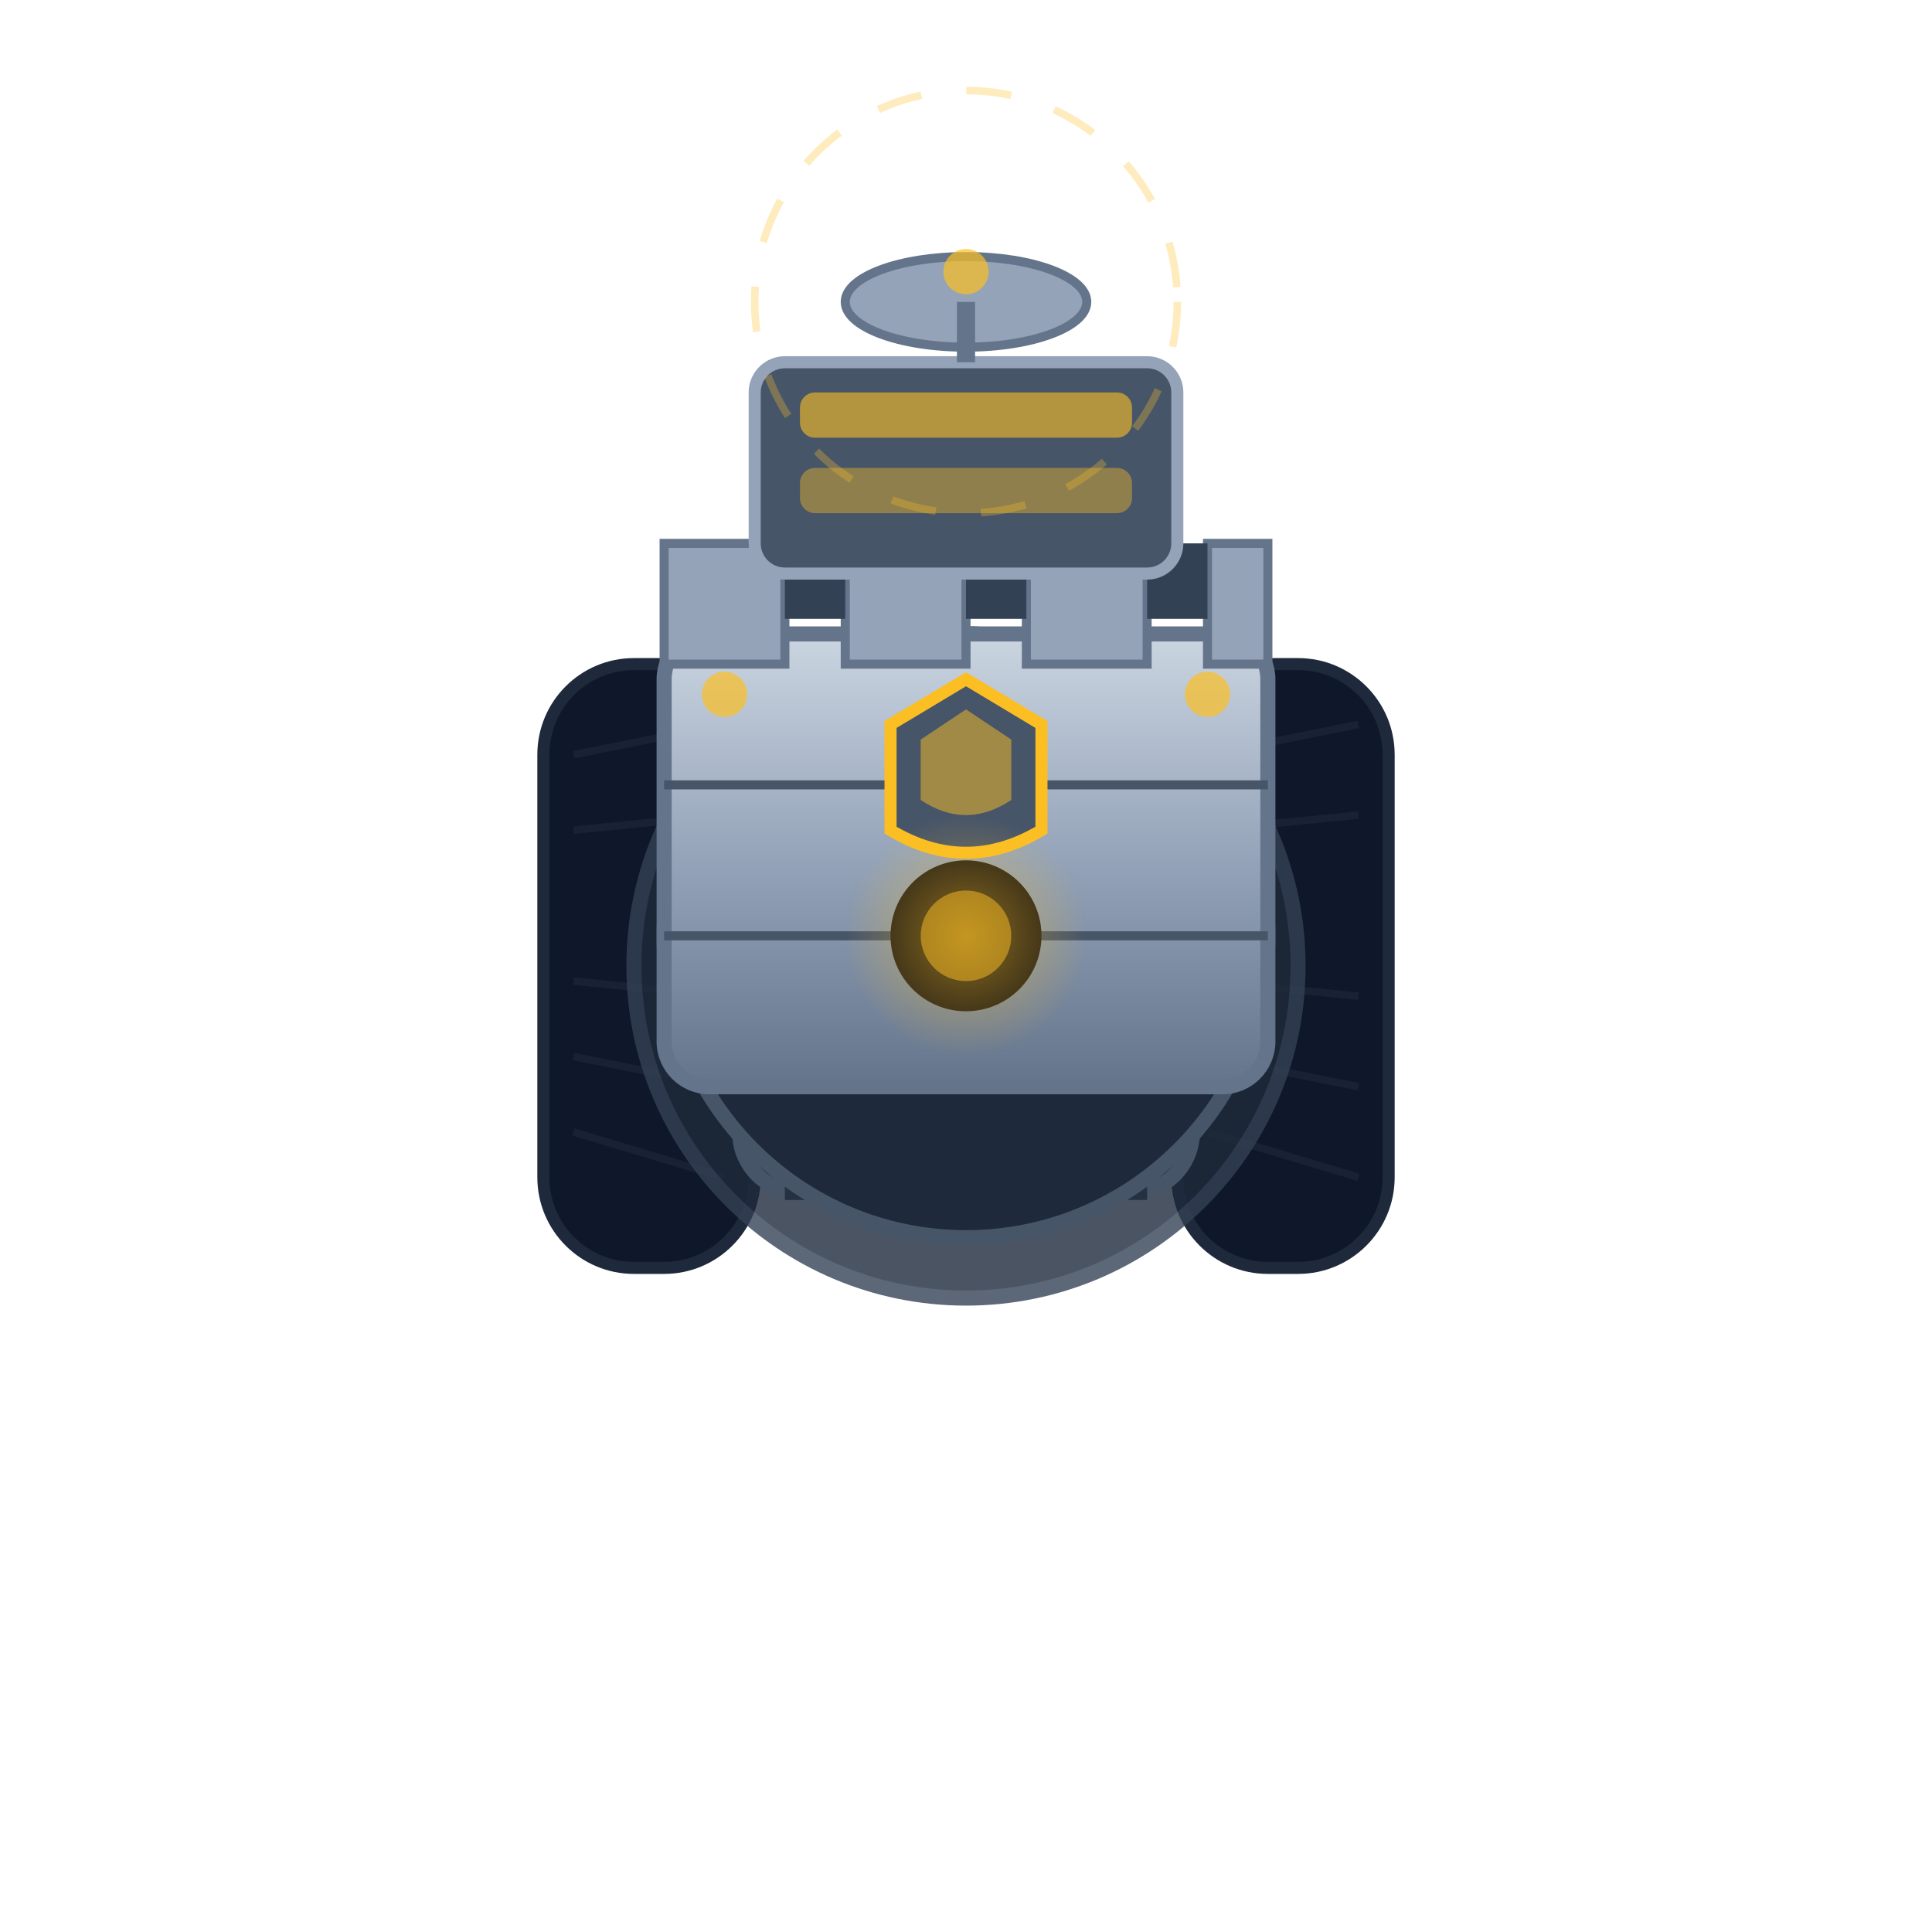
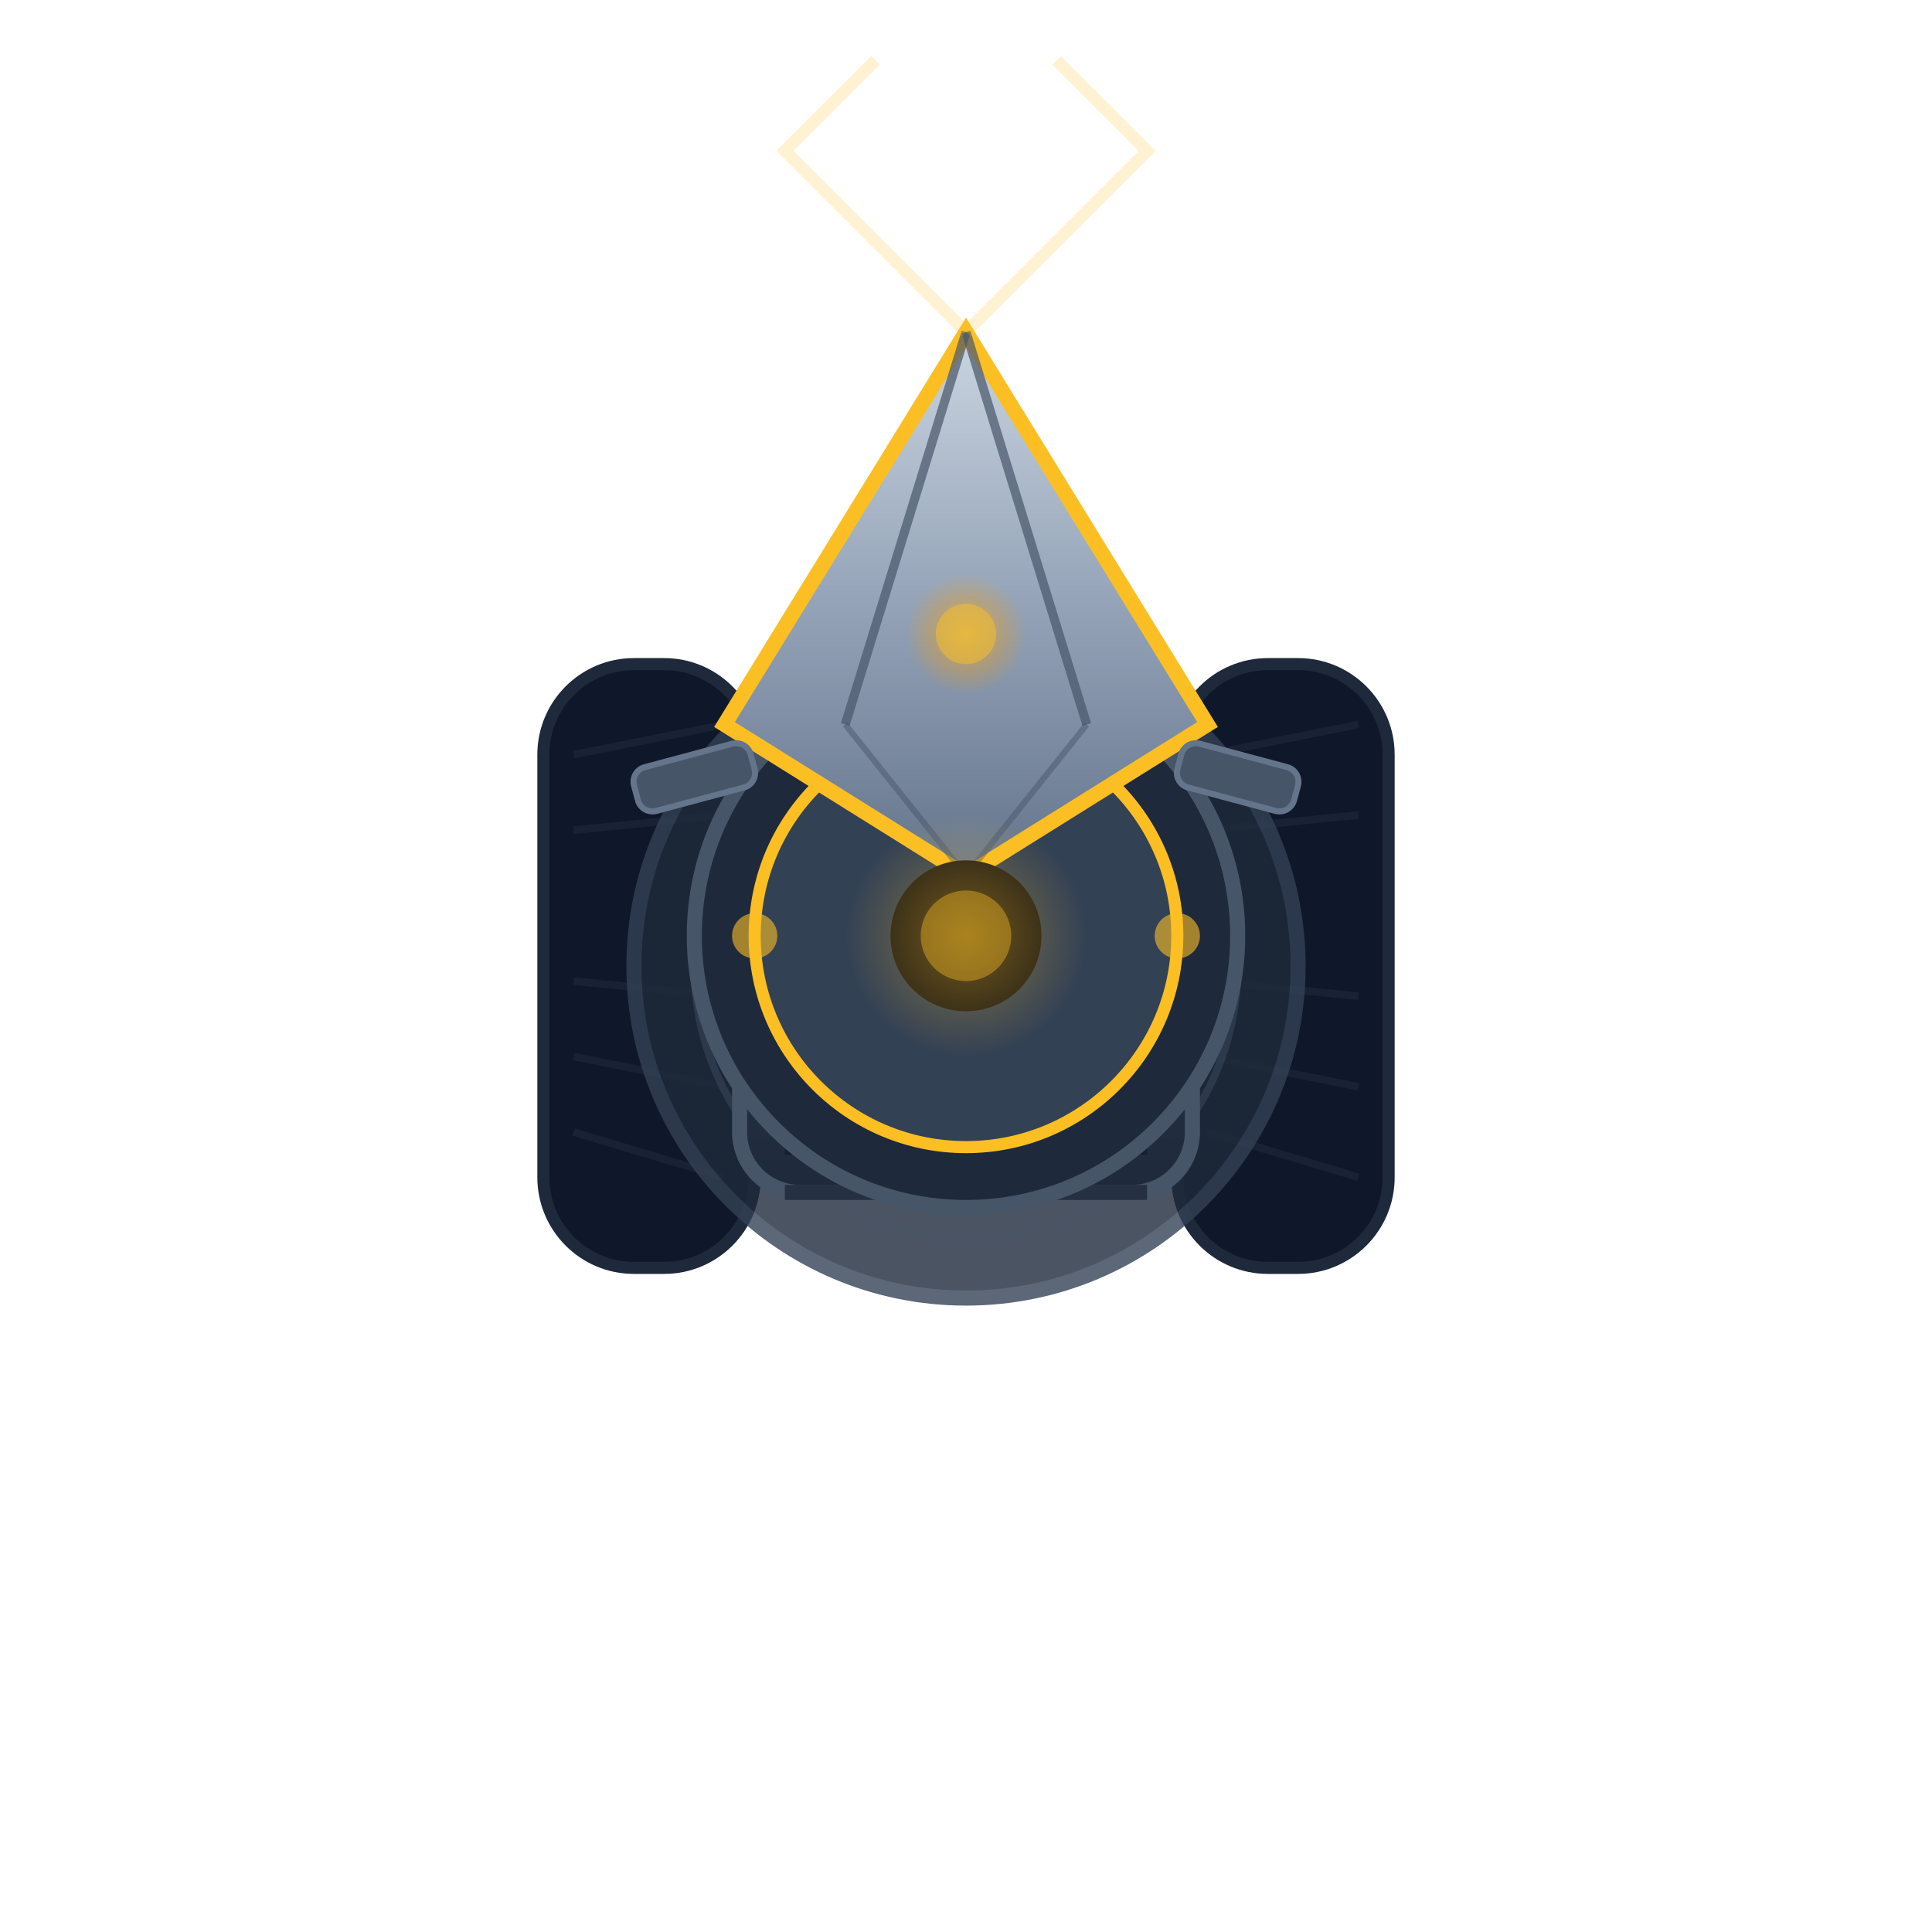
<svg xmlns="http://www.w3.org/2000/svg" viewBox="0 0 128 128">
  <defs>
-     <linearGradient id="frt-hull" x1="0" y1="0" x2="0" y2="1">
+     <linearGradient id="ec-hull" x1="0" y1="0" x2="0" y2="1">
      <stop offset="0%" stop-color="#334155" />
      <stop offset="100%" stop-color="#1e293b" />
    </linearGradient>
-     <linearGradient id="frt-wall" x1="0" y1="0" x2="0" y2="1">
+     <linearGradient id="ec-reflector" x1="0" y1="0" x2="0" y2="1">
      <stop offset="0%" stop-color="#cbd5e1" />
      <stop offset="50%" stop-color="#94a3b8" />
      <stop offset="100%" stop-color="#64748b" />
    </linearGradient>
-     <radialGradient id="frt-glow" cx="50%" cy="50%" r="50%">
-       <stop offset="0%" stop-color="#fbbf24" stop-opacity="0.5" />
+     <radialGradient id="ec-glow" cx="50%" cy="50%" r="50%">
+       <stop offset="0%" stop-color="#fbbf24" stop-opacity="0.4" />
      <stop offset="100%" stop-color="#fbbf24" stop-opacity="0" />
+     </radialGradient>
+     <radialGradient id="ec-core" cx="50%" cy="50%" r="50%">
+       <stop offset="0%" stop-color="#fbbf24" stop-opacity="0.6" />
+       <stop offset="60%" stop-color="#f59e0b" stop-opacity="0.3" />
+       <stop offset="100%" stop-color="#f59e0b" stop-opacity="0" />
    </radialGradient>
  </defs>
  <rect x="36" y="44" width="14" height="40" rx="6" fill="#0f172a" stroke="#1e293b" stroke-width="0.8" />
  <line x1="38" y1="50" x2="48" y2="48" stroke="#1e293b" stroke-width="0.5" opacity="0.6" />
  <line x1="38" y1="55" x2="48" y2="54" stroke="#1e293b" stroke-width="0.5" opacity="0.6" />
  <line x1="38" y1="65" x2="48" y2="66" stroke="#1e293b" stroke-width="0.5" opacity="0.6" />
  <line x1="38" y1="70" x2="48" y2="72" stroke="#1e293b" stroke-width="0.5" opacity="0.6" />
  <line x1="38" y1="75" x2="48" y2="78" stroke="#1e293b" stroke-width="0.5" opacity="0.6" />
  <rect x="78" y="44" width="14" height="40" rx="6" fill="#0f172a" stroke="#1e293b" stroke-width="0.8" />
  <line x1="80" y1="50" x2="90" y2="48" stroke="#1e293b" stroke-width="0.5" opacity="0.6" />
  <line x1="80" y1="55" x2="90" y2="54" stroke="#1e293b" stroke-width="0.5" opacity="0.6" />
  <line x1="80" y1="65" x2="90" y2="66" stroke="#1e293b" stroke-width="0.5" opacity="0.6" />
  <line x1="80" y1="70" x2="90" y2="72" stroke="#1e293b" stroke-width="0.5" opacity="0.6" />
  <line x1="80" y1="75" x2="90" y2="78" stroke="#1e293b" stroke-width="0.5" opacity="0.6" />
  <circle cx="64" cy="64" r="22" fill="#1e293b" stroke="#334155" stroke-width="1" opacity="0.8" />
  <circle cx="64" cy="64" r="18" fill="none" stroke="#475569" stroke-width="0.5" opacity="0.4" />
-   <rect x="49" y="49" width="30" height="30" rx="4" fill="url(#frt-hull)" stroke="#475569" stroke-width="1" />
+   <rect x="49" y="49" width="30" height="30" rx="4" fill="url(#ec-hull)" stroke="#475569" stroke-width="1" />
  <polygon points="57,49 64,43 71,49" fill="#475569" stroke="#64748b" stroke-width="0.5" />
  <line x1="52" y1="73" x2="76" y2="73" stroke="#0f172a" stroke-width="1" opacity="0.6" />
  <line x1="52" y1="76" x2="76" y2="76" stroke="#0f172a" stroke-width="1" opacity="0.6" />
  <line x1="52" y1="79" x2="76" y2="79" stroke="#0f172a" stroke-width="1" opacity="0.6" />
-   <circle cx="64" cy="62" r="20" fill="#1e293b" stroke="#475569" stroke-width="1" />
-   <rect x="44" y="42" width="40" height="30" rx="3" fill="url(#frt-wall)" stroke="#64748b" stroke-width="1" />
-   <line x1="44" y1="52" x2="84" y2="52" stroke="#475569" stroke-width="0.6" />
-   <line x1="44" y1="62" x2="84" y2="62" stroke="#475569" stroke-width="0.6" />
-   <rect x="44" y="36" width="8" height="8" fill="#94a3b8" stroke="#64748b" stroke-width="0.6" />
-   <rect x="56" y="36" width="8" height="8" fill="#94a3b8" stroke="#64748b" stroke-width="0.6" />
-   <rect x="68" y="36" width="8" height="8" fill="#94a3b8" stroke="#64748b" stroke-width="0.6" />
-   <rect x="80" y="36" width="4" height="8" fill="#94a3b8" stroke="#64748b" stroke-width="0.6" />
-   <rect x="52" y="36" width="4" height="5" fill="#334155" />
-   <rect x="64" y="36" width="4" height="5" fill="#334155" />
-   <rect x="76" y="36" width="4" height="5" fill="#334155" />
-   <rect x="50" y="24" width="28" height="14" rx="2" fill="#475569" stroke="#94a3b8" stroke-width="0.8" />
-   <rect x="53" y="26" width="22" height="3" rx="1" fill="#fbbf24" opacity="0.6" />
-   <rect x="53" y="31" width="22" height="3" rx="1" fill="#fbbf24" opacity="0.4" />
-   <path d="M59,48 L64,45 L69,48 L69,55 Q64,58 59,55 Z" fill="#475569" stroke="#fbbf24" stroke-width="0.8" />
-   <path d="M61,49 L64,47 L67,49 L67,53 Q64,55 61,53 Z" fill="#fbbf24" opacity="0.5" />
-   <ellipse cx="64" cy="20" rx="8" ry="3" fill="#94a3b8" stroke="#64748b" stroke-width="0.6" />
-   <line x1="64" y1="20" x2="64" y2="24" stroke="#64748b" stroke-width="1.2" />
-   <circle cx="64" cy="18" r="1.5" fill="#fbbf24" opacity="0.7" />
-   <circle cx="64" cy="20" r="14" fill="none" stroke="#fbbf24" stroke-width="0.5" opacity="0.3" stroke-dasharray="3,3" />
+   <circle cx="64" cy="62" r="18" fill="#1e293b" stroke="#475569" stroke-width="1" />
+   <circle cx="64" cy="62" r="14" fill="#334155" stroke="#fbbf24" stroke-width="0.8" />
+   <polygon points="64,22 80,48 64,58 48,48" fill="url(#ec-reflector)" stroke="#fbbf24" stroke-width="1" />
+   <line x1="64" y1="22" x2="56" y2="48" stroke="#475569" stroke-width="0.6" opacity="0.7" />
+   <line x1="64" y1="22" x2="72" y2="48" stroke="#475569" stroke-width="0.6" opacity="0.7" />
+   <line x1="56" y1="48" x2="64" y2="58" stroke="#475569" stroke-width="0.4" opacity="0.5" />
+   <line x1="72" y1="48" x2="64" y2="58" stroke="#475569" stroke-width="0.4" opacity="0.5" />
+   <polyline points="64,22 52,10 58,4" fill="none" stroke="#fbbf24" stroke-width="0.8" opacity="0.2" />
+   <polyline points="64,22 76,10 70,4" fill="none" stroke="#fbbf24" stroke-width="0.8" opacity="0.2" />
+   <circle cx="64" cy="42" r="4" fill="url(#ec-core)" />
+   <circle cx="64" cy="42" r="2" fill="#fbbf24" opacity="0.5" />
+   <rect x="42" y="50" width="8" height="3" rx="1" fill="#475569" stroke="#64748b" stroke-width="0.4" transform="rotate(-15,46,51.5)" />
+   <rect x="78" y="50" width="8" height="3" rx="1" fill="#475569" stroke="#64748b" stroke-width="0.4" transform="rotate(15,82,51.5)" />
  <circle cx="64" cy="62" r="5" fill="#1c1917" />
-   <circle cx="64" cy="62" r="3" fill="#fbbf24" opacity="0.5" />
-   <circle cx="64" cy="62" r="8" fill="url(#frt-glow)" />
-   <circle cx="48" cy="46" r="1.5" fill="#fbbf24" opacity="0.7" />
-   <circle cx="80" cy="46" r="1.5" fill="#fbbf24" opacity="0.7" />
+   <circle cx="64" cy="62" r="3" fill="#fbbf24" opacity="0.4" />
+   <circle cx="64" cy="62" r="8" fill="url(#ec-glow)" />
+   <circle cx="50" cy="62" r="1.5" fill="#fbbf24" opacity="0.6" />
+   <circle cx="78" cy="62" r="1.5" fill="#fbbf24" opacity="0.6" />
</svg>
